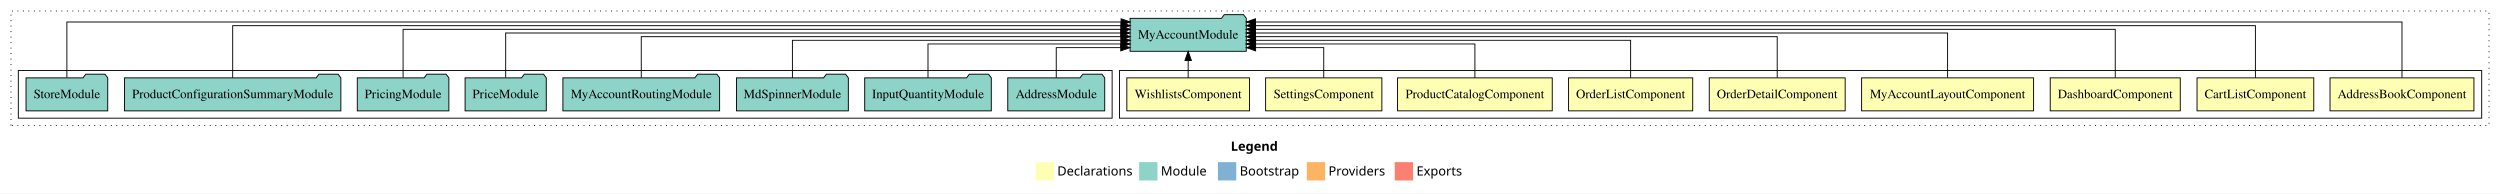
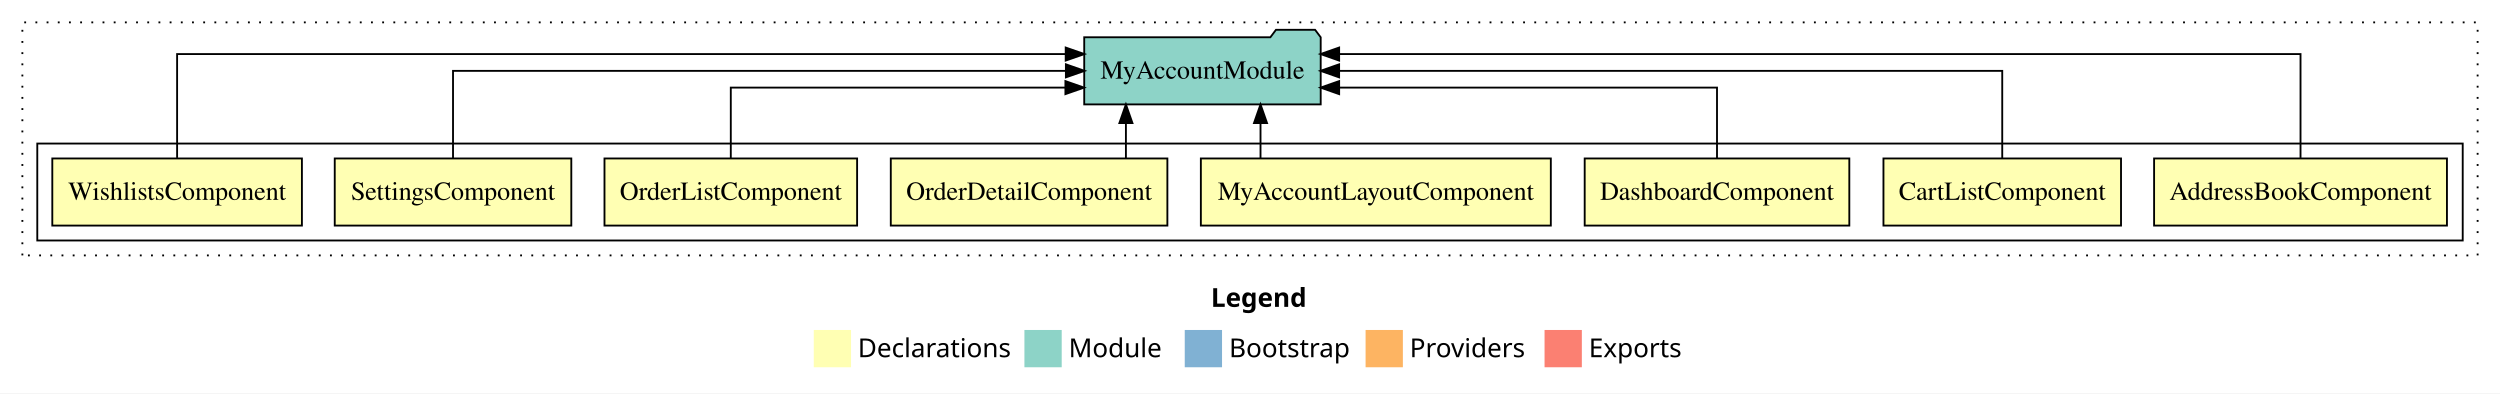
- <svg xmlns="http://www.w3.org/2000/svg" width="2729pt" height="211pt" viewBox="0.00 0.00 2729.00 211.00">
+ <svg xmlns="http://www.w3.org/2000/svg" width="1341pt" height="211pt" viewBox="0.00 0.00 1341.00 211.00">
  <g id="graph0" class="graph" transform="scale(1 1) rotate(0) translate(4 207)">
-     <polygon fill="#ffffff" stroke="transparent" points="-4,4 -4,-207 2725,-207 2725,4 -4,4" />
-     <text text-anchor="start" x="1339.509" y="-42.4" font-family="sans-serif" font-weight="bold" font-size="14.00" fill="#000000">Legend</text>
-     <polygon fill="#ffffb3" stroke="transparent" points="1126.5,-10 1126.5,-30 1146.5,-30 1146.5,-10 1126.5,-10" />
-     <text text-anchor="start" x="1150.129" y="-15.4" font-family="sans-serif" font-size="14.00" fill="#000000">  Declarations</text>
-     <polygon fill="#8dd3c7" stroke="transparent" points="1239.5,-10 1239.5,-30 1259.5,-30 1259.5,-10 1239.5,-10" />
-     <text text-anchor="start" x="1263.225" y="-15.4" font-family="sans-serif" font-size="14.00" fill="#000000">  Module</text>
-     <polygon fill="#80b1d3" stroke="transparent" points="1325.5,-10 1325.5,-30 1345.5,-30 1345.5,-10 1325.5,-10" />
-     <text text-anchor="start" x="1349.281" y="-15.4" font-family="sans-serif" font-size="14.00" fill="#000000">  Bootstrap</text>
-     <polygon fill="#fdb462" stroke="transparent" points="1422.5,-10 1422.5,-30 1442.5,-30 1442.5,-10 1422.5,-10" />
-     <text text-anchor="start" x="1446.173" y="-15.4" font-family="sans-serif" font-size="14.00" fill="#000000">  Providers</text>
-     <polygon fill="#fb8072" stroke="transparent" points="1518.5,-10 1518.5,-30 1538.5,-30 1538.5,-10 1518.5,-10" />
-     <text text-anchor="start" x="1542.226" y="-15.4" font-family="sans-serif" font-size="14.00" fill="#000000">  Exports</text>
+     <polygon fill="#ffffff" stroke="transparent" points="-4,4 -4,-207 1337,-207 1337,4 -4,4" />
+     <text text-anchor="start" x="645.509" y="-42.4" font-family="sans-serif" font-weight="bold" font-size="14.00" fill="#000000">Legend</text>
+     <polygon fill="#ffffb3" stroke="transparent" points="432.5,-10 432.5,-30 452.5,-30 452.5,-10 432.5,-10" />
+     <text text-anchor="start" x="456.129" y="-15.4" font-family="sans-serif" font-size="14.00" fill="#000000">  Declarations</text>
+     <polygon fill="#8dd3c7" stroke="transparent" points="545.5,-10 545.5,-30 565.5,-30 565.5,-10 545.5,-10" />
+     <text text-anchor="start" x="569.225" y="-15.4" font-family="sans-serif" font-size="14.00" fill="#000000">  Module</text>
+     <polygon fill="#80b1d3" stroke="transparent" points="631.5,-10 631.5,-30 651.5,-30 651.5,-10 631.5,-10" />
+     <text text-anchor="start" x="655.281" y="-15.4" font-family="sans-serif" font-size="14.00" fill="#000000">  Bootstrap</text>
+     <polygon fill="#fdb462" stroke="transparent" points="728.5,-10 728.5,-30 748.5,-30 748.5,-10 728.5,-10" />
+     <text text-anchor="start" x="752.173" y="-15.4" font-family="sans-serif" font-size="14.00" fill="#000000">  Providers</text>
+     <polygon fill="#fb8072" stroke="transparent" points="824.5,-10 824.5,-30 844.5,-30 844.5,-10 824.5,-10" />
+     <text text-anchor="start" x="848.226" y="-15.4" font-family="sans-serif" font-size="14.00" fill="#000000">  Exports</text>
    <g id="clust1" class="cluster">
-       <polygon fill="none" stroke="#000000" stroke-dasharray="1,5" points="8,-70 8,-195 2713,-195 2713,-70 8,-70" />
+       <polygon fill="none" stroke="#000000" stroke-dasharray="1,5" points="8,-70 8,-195 1325,-195 1325,-70 8,-70" />
    </g>
    <g id="clust2" class="cluster">
-       <polygon fill="none" stroke="#000000" points="1218,-78 1218,-130 2705,-130 2705,-78 1218,-78" />
-     </g>
-     <g id="clust12" class="cluster">
-       <polygon fill="none" stroke="#000000" points="16,-78 16,-130 1210,-130 1210,-78 16,-78" />
+       <polygon fill="none" stroke="#000000" points="16,-78 16,-130 1317,-130 1317,-78 16,-78" />
    </g>
    <g id="node1" class="node">
-       <polygon fill="#ffffb3" stroke="#000000" points="2696.541,-122 2539.459,-122 2539.459,-86 2696.541,-86 2696.541,-122" />
-       <text text-anchor="middle" x="2618" y="-99.8" font-family="Times,serif" font-size="14.00" fill="#000000">AddressBookComponent</text>
+       <polygon fill="#ffffb3" stroke="#000000" points="1308.541,-122 1151.459,-122 1151.459,-86 1308.541,-86 1308.541,-122" />
+       <text text-anchor="middle" x="1230" y="-99.8" font-family="Times,serif" font-size="14.00" fill="#000000">AddressBookComponent</text>
    </g>
-     <g id="node10" class="node">
-       <polygon fill="#8dd3c7" stroke="#000000" points="1356.421,-187 1353.421,-191 1332.421,-191 1329.421,-187 1229.579,-187 1229.579,-151 1356.421,-151 1356.421,-187" />
-       <text text-anchor="middle" x="1293" y="-164.8" font-family="Times,serif" font-size="14.00" fill="#000000">MyAccountModule</text>
+     <g id="node9" class="node">
+       <polygon fill="#8dd3c7" stroke="#000000" points="704.422,-187 701.422,-191 680.422,-191 677.422,-187 577.578,-187 577.578,-151 704.422,-151 704.422,-187" />
+       <text text-anchor="middle" x="641" y="-164.8" font-family="Times,serif" font-size="14.00" fill="#000000">MyAccountModule</text>
    </g>
    <g id="edge1" class="edge">
-       <path fill="none" stroke="#000000" d="M2618,-122.323C2618,-145.66 2618,-183 2618,-183 2618,-183 1366.461,-183 1366.461,-183" />
-       <polygon fill="#000000" stroke="#000000" points="1366.461,-179.5 1356.461,-183 1366.461,-186.5 1366.461,-179.5" />
+       <path fill="none" stroke="#000000" d="M1230,-122.292C1230,-144.206 1230,-178 1230,-178 1230,-178 714.313,-178 714.313,-178" />
+       <polygon fill="#000000" stroke="#000000" points="714.313,-174.5 704.313,-178 714.313,-181.5 714.313,-174.5" />
    </g>
    <g id="node2" class="node">
-       <polygon fill="#ffffb3" stroke="#000000" points="2521.713,-122 2394.287,-122 2394.287,-86 2521.713,-86 2521.713,-122" />
-       <text text-anchor="middle" x="2458" y="-99.8" font-family="Times,serif" font-size="14.00" fill="#000000">CartListComponent</text>
+       <polygon fill="#ffffb3" stroke="#000000" points="1133.713,-122 1006.287,-122 1006.287,-86 1133.713,-86 1133.713,-122" />
+       <text text-anchor="middle" x="1070" y="-99.8" font-family="Times,serif" font-size="14.00" fill="#000000">CartListComponent</text>
    </g>
    <g id="edge2" class="edge">
-       <path fill="none" stroke="#000000" d="M2458,-122.155C2458,-144.352 2458,-179 2458,-179 2458,-179 1366.463,-179 1366.463,-179" />
-       <polygon fill="#000000" stroke="#000000" points="1366.463,-175.5 1356.463,-179 1366.463,-182.5 1366.463,-175.5" />
+       <path fill="none" stroke="#000000" d="M1070,-122.106C1070,-141.339 1070,-169 1070,-169 1070,-169 714.3,-169 714.3,-169" />
+       <polygon fill="#000000" stroke="#000000" points="714.301,-165.5 704.3,-169 714.3,-172.5 714.301,-165.5" />
    </g>
    <g id="node3" class="node">
-       <polygon fill="#ffffb3" stroke="#000000" points="2375.973,-122 2234.027,-122 2234.027,-86 2375.973,-86 2375.973,-122" />
-       <text text-anchor="middle" x="2305" y="-99.8" font-family="Times,serif" font-size="14.00" fill="#000000">DashboardComponent</text>
+       <polygon fill="#ffffb3" stroke="#000000" points="987.973,-122 846.027,-122 846.027,-86 987.973,-86 987.973,-122" />
+       <text text-anchor="middle" x="917" y="-99.8" font-family="Times,serif" font-size="14.00" fill="#000000">DashboardComponent</text>
    </g>
    <g id="edge3" class="edge">
-       <path fill="none" stroke="#000000" d="M2305,-122.284C2305,-143.321 2305,-175 2305,-175 2305,-175 1366.305,-175 1366.305,-175" />
-       <polygon fill="#000000" stroke="#000000" points="1366.305,-171.5 1356.305,-175 1366.305,-178.5 1366.305,-171.5" />
+       <path fill="none" stroke="#000000" d="M917,-122.027C917,-138.398 917,-160 917,-160 917,-160 714.32,-160 714.32,-160" />
+       <polygon fill="#000000" stroke="#000000" points="714.32,-156.5 704.32,-160 714.32,-163.5 714.32,-156.5" />
    </g>
    <g id="node4" class="node">
-       <polygon fill="#ffffb3" stroke="#000000" points="2215.861,-122 2028.139,-122 2028.139,-86 2215.861,-86 2215.861,-122" />
-       <text text-anchor="middle" x="2122" y="-99.8" font-family="Times,serif" font-size="14.00" fill="#000000">MyAccountLayoutComponent</text>
+       <polygon fill="#ffffb3" stroke="#000000" points="827.861,-122 640.139,-122 640.139,-86 827.861,-86 827.861,-122" />
+       <text text-anchor="middle" x="734" y="-99.8" font-family="Times,serif" font-size="14.00" fill="#000000">MyAccountLayoutComponent</text>
    </g>
    <g id="edge4" class="edge">
-       <path fill="none" stroke="#000000" d="M2122,-122.308C2122,-142.145 2122,-171 2122,-171 2122,-171 1366.332,-171 1366.332,-171" />
-       <polygon fill="#000000" stroke="#000000" points="1366.332,-167.5 1356.332,-171 1366.332,-174.5 1366.332,-167.5" />
+       <path fill="none" stroke="#000000" d="M672.14,-122.106C672.14,-122.106 672.14,-140.991 672.14,-140.991" />
+       <polygon fill="#000000" stroke="#000000" points="668.64,-140.991 672.14,-150.991 675.64,-140.991 668.64,-140.991" />
    </g>
    <g id="node5" class="node">
-       <polygon fill="#ffffb3" stroke="#000000" points="2010.182,-122 1861.818,-122 1861.818,-86 2010.182,-86 2010.182,-122" />
-       <text text-anchor="middle" x="1936" y="-99.8" font-family="Times,serif" font-size="14.00" fill="#000000">OrderDetailComponent</text>
+       <polygon fill="#ffffb3" stroke="#000000" points="622.183,-122 473.817,-122 473.817,-86 622.183,-86 622.183,-122" />
+       <text text-anchor="middle" x="548" y="-99.8" font-family="Times,serif" font-size="14.00" fill="#000000">OrderDetailComponent</text>
    </g>
    <g id="edge5" class="edge">
-       <path fill="none" stroke="#000000" d="M1936,-122.222C1936,-140.828 1936,-167 1936,-167 1936,-167 1366.413,-167 1366.413,-167" />
-       <polygon fill="#000000" stroke="#000000" points="1366.413,-163.5 1356.413,-167 1366.413,-170.5 1366.413,-163.5" />
+       <path fill="none" stroke="#000000" d="M599.94,-122.106C599.94,-122.106 599.94,-140.991 599.94,-140.991" />
+       <polygon fill="#000000" stroke="#000000" points="596.441,-140.991 599.94,-150.991 603.441,-140.991 596.441,-140.991" />
    </g>
    <g id="node6" class="node">
-       <polygon fill="#ffffb3" stroke="#000000" points="1843.753,-122 1708.247,-122 1708.247,-86 1843.753,-86 1843.753,-122" />
-       <text text-anchor="middle" x="1776" y="-99.8" font-family="Times,serif" font-size="14.00" fill="#000000">OrderListComponent</text>
+       <polygon fill="#ffffb3" stroke="#000000" points="455.753,-122 320.247,-122 320.247,-86 455.753,-86 455.753,-122" />
+       <text text-anchor="middle" x="388" y="-99.8" font-family="Times,serif" font-size="14.00" fill="#000000">OrderListComponent</text>
    </g>
    <g id="edge6" class="edge">
-       <path fill="none" stroke="#000000" d="M1776,-122.022C1776,-139.373 1776,-163 1776,-163 1776,-163 1366.64,-163 1366.64,-163" />
-       <polygon fill="#000000" stroke="#000000" points="1366.64,-159.5 1356.64,-163 1366.64,-166.5 1366.64,-159.5" />
+       <path fill="none" stroke="#000000" d="M388,-122.027C388,-138.398 388,-160 388,-160 388,-160 567.484,-160 567.484,-160" />
+       <polygon fill="#000000" stroke="#000000" points="567.484,-163.5 577.484,-160 567.484,-156.5 567.484,-163.5" />
    </g>
    <g id="node7" class="node">
-       <polygon fill="#ffffb3" stroke="#000000" points="1690.428,-122 1521.572,-122 1521.572,-86 1690.428,-86 1690.428,-122" />
-       <text text-anchor="middle" x="1606" y="-99.8" font-family="Times,serif" font-size="14.00" fill="#000000">ProductCatalogComponent</text>
+       <polygon fill="#ffffb3" stroke="#000000" points="302.447,-122 175.553,-122 175.553,-86 302.447,-86 302.447,-122" />
+       <text text-anchor="middle" x="239" y="-99.8" font-family="Times,serif" font-size="14.00" fill="#000000">SettingsComponent</text>
    </g>
    <g id="edge7" class="edge">
-       <path fill="none" stroke="#000000" d="M1606,-122.009C1606,-138.049 1606,-159 1606,-159 1606,-159 1366.34,-159 1366.34,-159" />
-       <polygon fill="#000000" stroke="#000000" points="1366.34,-155.5 1356.34,-159 1366.34,-162.5 1366.34,-155.5" />
+       <path fill="none" stroke="#000000" d="M239,-122.106C239,-141.339 239,-169 239,-169 239,-169 567.745,-169 567.745,-169" />
+       <polygon fill="#000000" stroke="#000000" points="567.745,-172.5 577.745,-169 567.745,-165.5 567.745,-172.5" />
    </g>
    <g id="node8" class="node">
-       <polygon fill="#ffffb3" stroke="#000000" points="1504.447,-122 1377.553,-122 1377.553,-86 1504.447,-86 1504.447,-122" />
-       <text text-anchor="middle" x="1441" y="-99.8" font-family="Times,serif" font-size="14.00" fill="#000000">SettingsComponent</text>
+       <polygon fill="#ffffb3" stroke="#000000" points="157.944,-122 24.056,-122 24.056,-86 157.944,-86 157.944,-122" />
+       <text text-anchor="middle" x="91" y="-99.8" font-family="Times,serif" font-size="14.00" fill="#000000">WishlistsComponent</text>
    </g>
    <g id="edge8" class="edge">
-       <path fill="none" stroke="#000000" d="M1441,-122.124C1441,-136.783 1441,-155 1441,-155 1441,-155 1366.624,-155 1366.624,-155" />
-       <polygon fill="#000000" stroke="#000000" points="1366.624,-151.5 1356.624,-155 1366.624,-158.5 1366.624,-151.5" />
-     </g>
-     <g id="node9" class="node">
-       <polygon fill="#ffffb3" stroke="#000000" points="1359.944,-122 1226.056,-122 1226.056,-86 1359.944,-86 1359.944,-122" />
-       <text text-anchor="middle" x="1293" y="-99.8" font-family="Times,serif" font-size="14.00" fill="#000000">WishlistsComponent</text>
-     </g>
-     <g id="edge9" class="edge">
-       <path fill="none" stroke="#000000" d="M1293,-122.106C1293,-122.106 1293,-140.991 1293,-140.991" />
-       <polygon fill="#000000" stroke="#000000" points="1289.5,-140.991 1293,-150.991 1296.5,-140.991 1289.5,-140.991" />
-     </g>
-     <g id="node11" class="node">
-       <polygon fill="#8dd3c7" stroke="#000000" points="1201.922,-122 1198.922,-126 1177.922,-126 1174.922,-122 1096.078,-122 1096.078,-86 1201.922,-86 1201.922,-122" />
-       <text text-anchor="middle" x="1149" y="-99.8" font-family="Times,serif" font-size="14.00" fill="#000000">AddressModule</text>
-     </g>
-     <g id="edge10" class="edge">
-       <path fill="none" stroke="#000000" d="M1149,-122.124C1149,-136.783 1149,-155 1149,-155 1149,-155 1219.42,-155 1219.42,-155" />
-       <polygon fill="#000000" stroke="#000000" points="1219.42,-158.5 1229.42,-155 1219.42,-151.5 1219.42,-158.5" />
-     </g>
-     <g id="node12" class="node">
-       <polygon fill="#8dd3c7" stroke="#000000" points="1078.094,-122 1075.094,-126 1054.094,-126 1051.094,-122 939.906,-122 939.906,-86 1078.094,-86 1078.094,-122" />
-       <text text-anchor="middle" x="1009" y="-99.8" font-family="Times,serif" font-size="14.00" fill="#000000">InputQuantityModule</text>
-     </g>
-     <g id="edge11" class="edge">
-       <path fill="none" stroke="#000000" d="M1009,-122.009C1009,-138.049 1009,-159 1009,-159 1009,-159 1219.618,-159 1219.618,-159" />
-       <polygon fill="#000000" stroke="#000000" points="1219.618,-162.5 1229.618,-159 1219.618,-155.5 1219.618,-162.5" />
-     </g>
-     <g id="node13" class="node">
-       <polygon fill="#8dd3c7" stroke="#000000" points="922.044,-122 919.044,-126 898.044,-126 895.044,-122 799.956,-122 799.956,-86 922.044,-86 922.044,-122" />
-       <text text-anchor="middle" x="861" y="-99.8" font-family="Times,serif" font-size="14.00" fill="#000000">MdSpinnerModule</text>
-     </g>
-     <g id="edge12" class="edge">
-       <path fill="none" stroke="#000000" d="M861,-122.022C861,-139.373 861,-163 861,-163 861,-163 1219.721,-163 1219.721,-163" />
-       <polygon fill="#000000" stroke="#000000" points="1219.721,-166.5 1229.721,-163 1219.721,-159.5 1219.721,-166.5" />
-     </g>
-     <g id="node14" class="node">
-       <polygon fill="#8dd3c7" stroke="#000000" points="781.539,-122 778.539,-126 757.539,-126 754.539,-122 610.461,-122 610.461,-86 781.539,-86 781.539,-122" />
-       <text text-anchor="middle" x="696" y="-99.8" font-family="Times,serif" font-size="14.00" fill="#000000">MyAccountRoutingModule</text>
-     </g>
-     <g id="edge13" class="edge">
-       <path fill="none" stroke="#000000" d="M696,-122.222C696,-140.828 696,-167 696,-167 696,-167 1219.676,-167 1219.676,-167" />
-       <polygon fill="#000000" stroke="#000000" points="1219.676,-170.5 1229.676,-167 1219.676,-163.5 1219.676,-170.5" />
-     </g>
-     <g id="node15" class="node">
-       <polygon fill="#8dd3c7" stroke="#000000" points="592.313,-122 589.313,-126 568.313,-126 565.313,-122 503.687,-122 503.687,-86 592.313,-86 592.313,-122" />
-       <text text-anchor="middle" x="548" y="-99.8" font-family="Times,serif" font-size="14.00" fill="#000000">PriceModule</text>
-     </g>
-     <g id="edge14" class="edge">
-       <path fill="none" stroke="#000000" d="M548,-122.308C548,-142.145 548,-171 548,-171 548,-171 1219.482,-171 1219.482,-171" />
-       <polygon fill="#000000" stroke="#000000" points="1219.482,-174.5 1229.482,-171 1219.482,-167.5 1219.482,-174.5" />
-     </g>
-     <g id="node16" class="node">
-       <polygon fill="#8dd3c7" stroke="#000000" points="485.989,-122 482.989,-126 461.989,-126 458.989,-122 386.011,-122 386.011,-86 485.989,-86 485.989,-122" />
-       <text text-anchor="middle" x="436" y="-99.8" font-family="Times,serif" font-size="14.00" fill="#000000">PricingModule</text>
-     </g>
-     <g id="edge15" class="edge">
-       <path fill="none" stroke="#000000" d="M436,-122.284C436,-143.321 436,-175 436,-175 436,-175 1219.635,-175 1219.635,-175" />
-       <polygon fill="#000000" stroke="#000000" points="1219.635,-178.5 1229.635,-175 1219.635,-171.5 1219.635,-178.5" />
-     </g>
-     <g id="node17" class="node">
-       <polygon fill="#8dd3c7" stroke="#000000" points="368.081,-122 365.081,-126 344.081,-126 341.081,-122 131.919,-122 131.919,-86 368.081,-86 368.081,-122" />
-       <text text-anchor="middle" x="250" y="-99.8" font-family="Times,serif" font-size="14.00" fill="#000000">ProductConfigurationSummaryModule</text>
-     </g>
-     <g id="edge16" class="edge">
-       <path fill="none" stroke="#000000" d="M250,-122.155C250,-144.352 250,-179 250,-179 250,-179 1219.716,-179 1219.716,-179" />
-       <polygon fill="#000000" stroke="#000000" points="1219.716,-182.5 1229.716,-179 1219.716,-175.5 1219.716,-182.5" />
-     </g>
-     <g id="node18" class="node">
-       <polygon fill="#8dd3c7" stroke="#000000" points="113.598,-122 110.598,-126 89.598,-126 86.598,-122 24.402,-122 24.402,-86 113.598,-86 113.598,-122" />
-       <text text-anchor="middle" x="69" y="-99.8" font-family="Times,serif" font-size="14.00" fill="#000000">StoreModule</text>
-     </g>
-     <g id="edge17" class="edge">
-       <path fill="none" stroke="#000000" d="M69,-122.323C69,-145.66 69,-183 69,-183 69,-183 1219.77,-183 1219.77,-183" />
-       <polygon fill="#000000" stroke="#000000" points="1219.77,-186.5 1229.77,-183 1219.77,-179.5 1219.77,-186.5" />
+       <path fill="none" stroke="#000000" d="M91,-122.292C91,-144.206 91,-178 91,-178 91,-178 567.64,-178 567.64,-178" />
+       <polygon fill="#000000" stroke="#000000" points="567.64,-181.5 577.64,-178 567.64,-174.5 567.64,-181.5" />
    </g>
  </g>
</svg>
